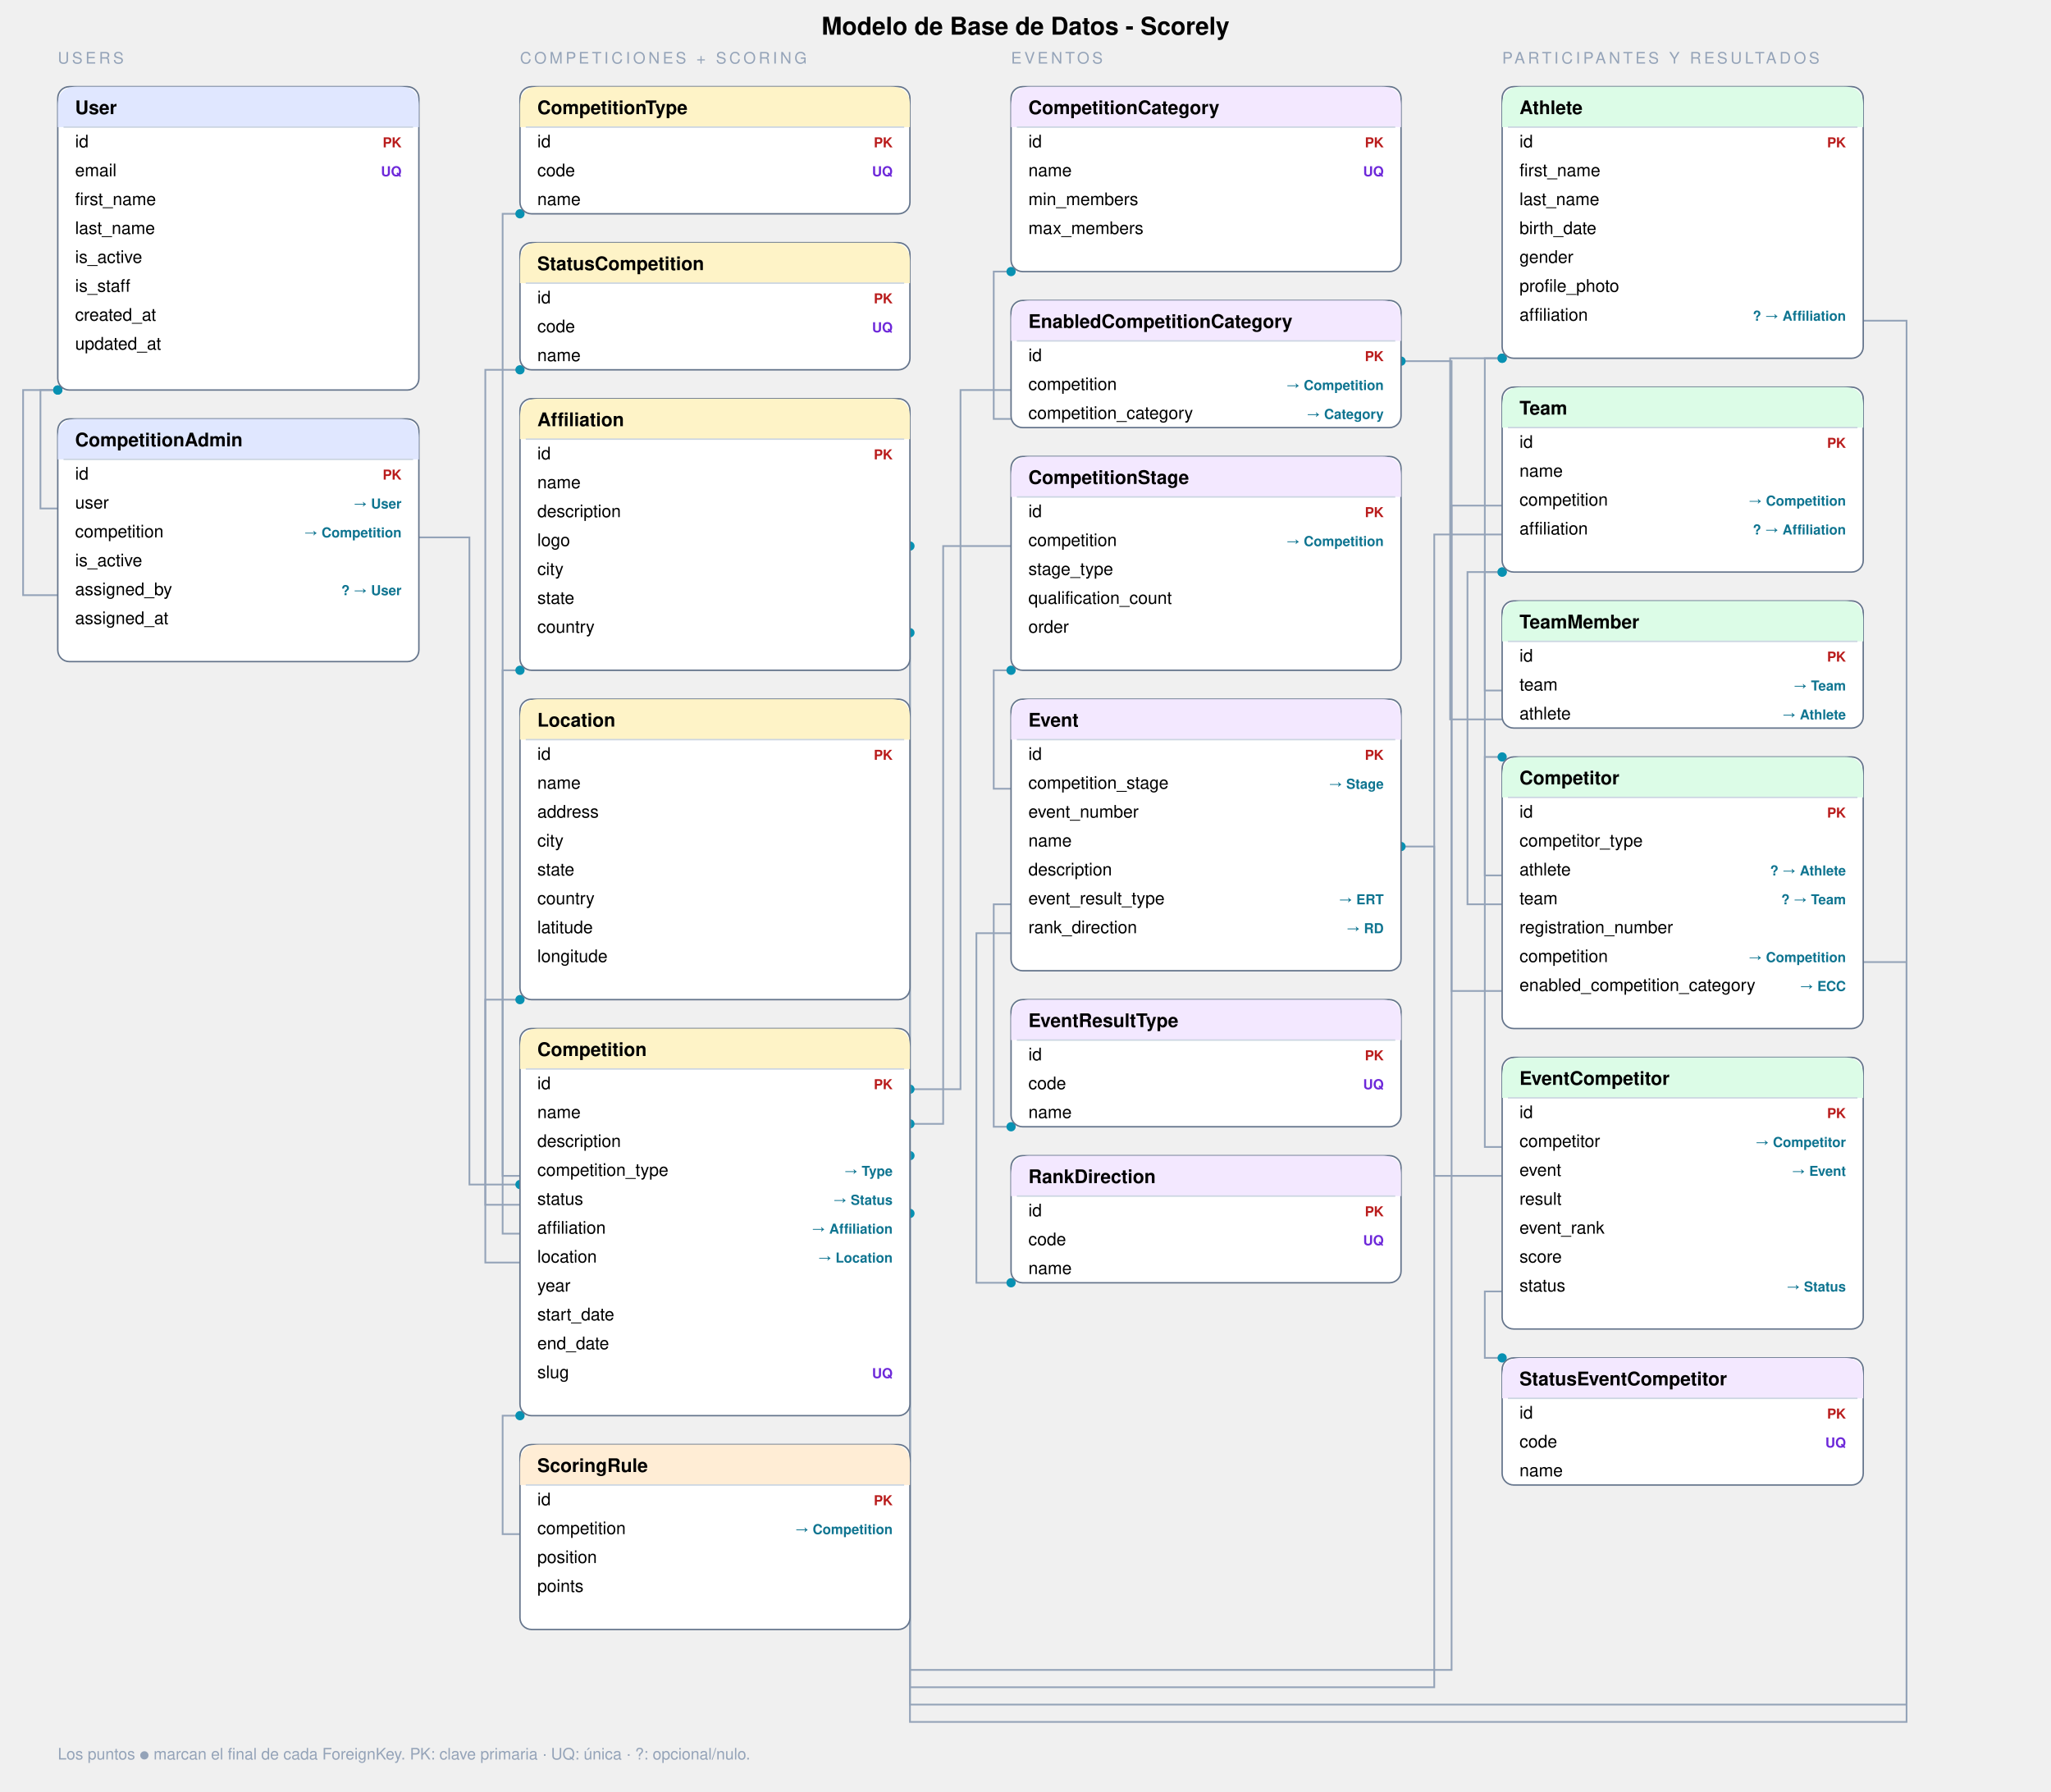
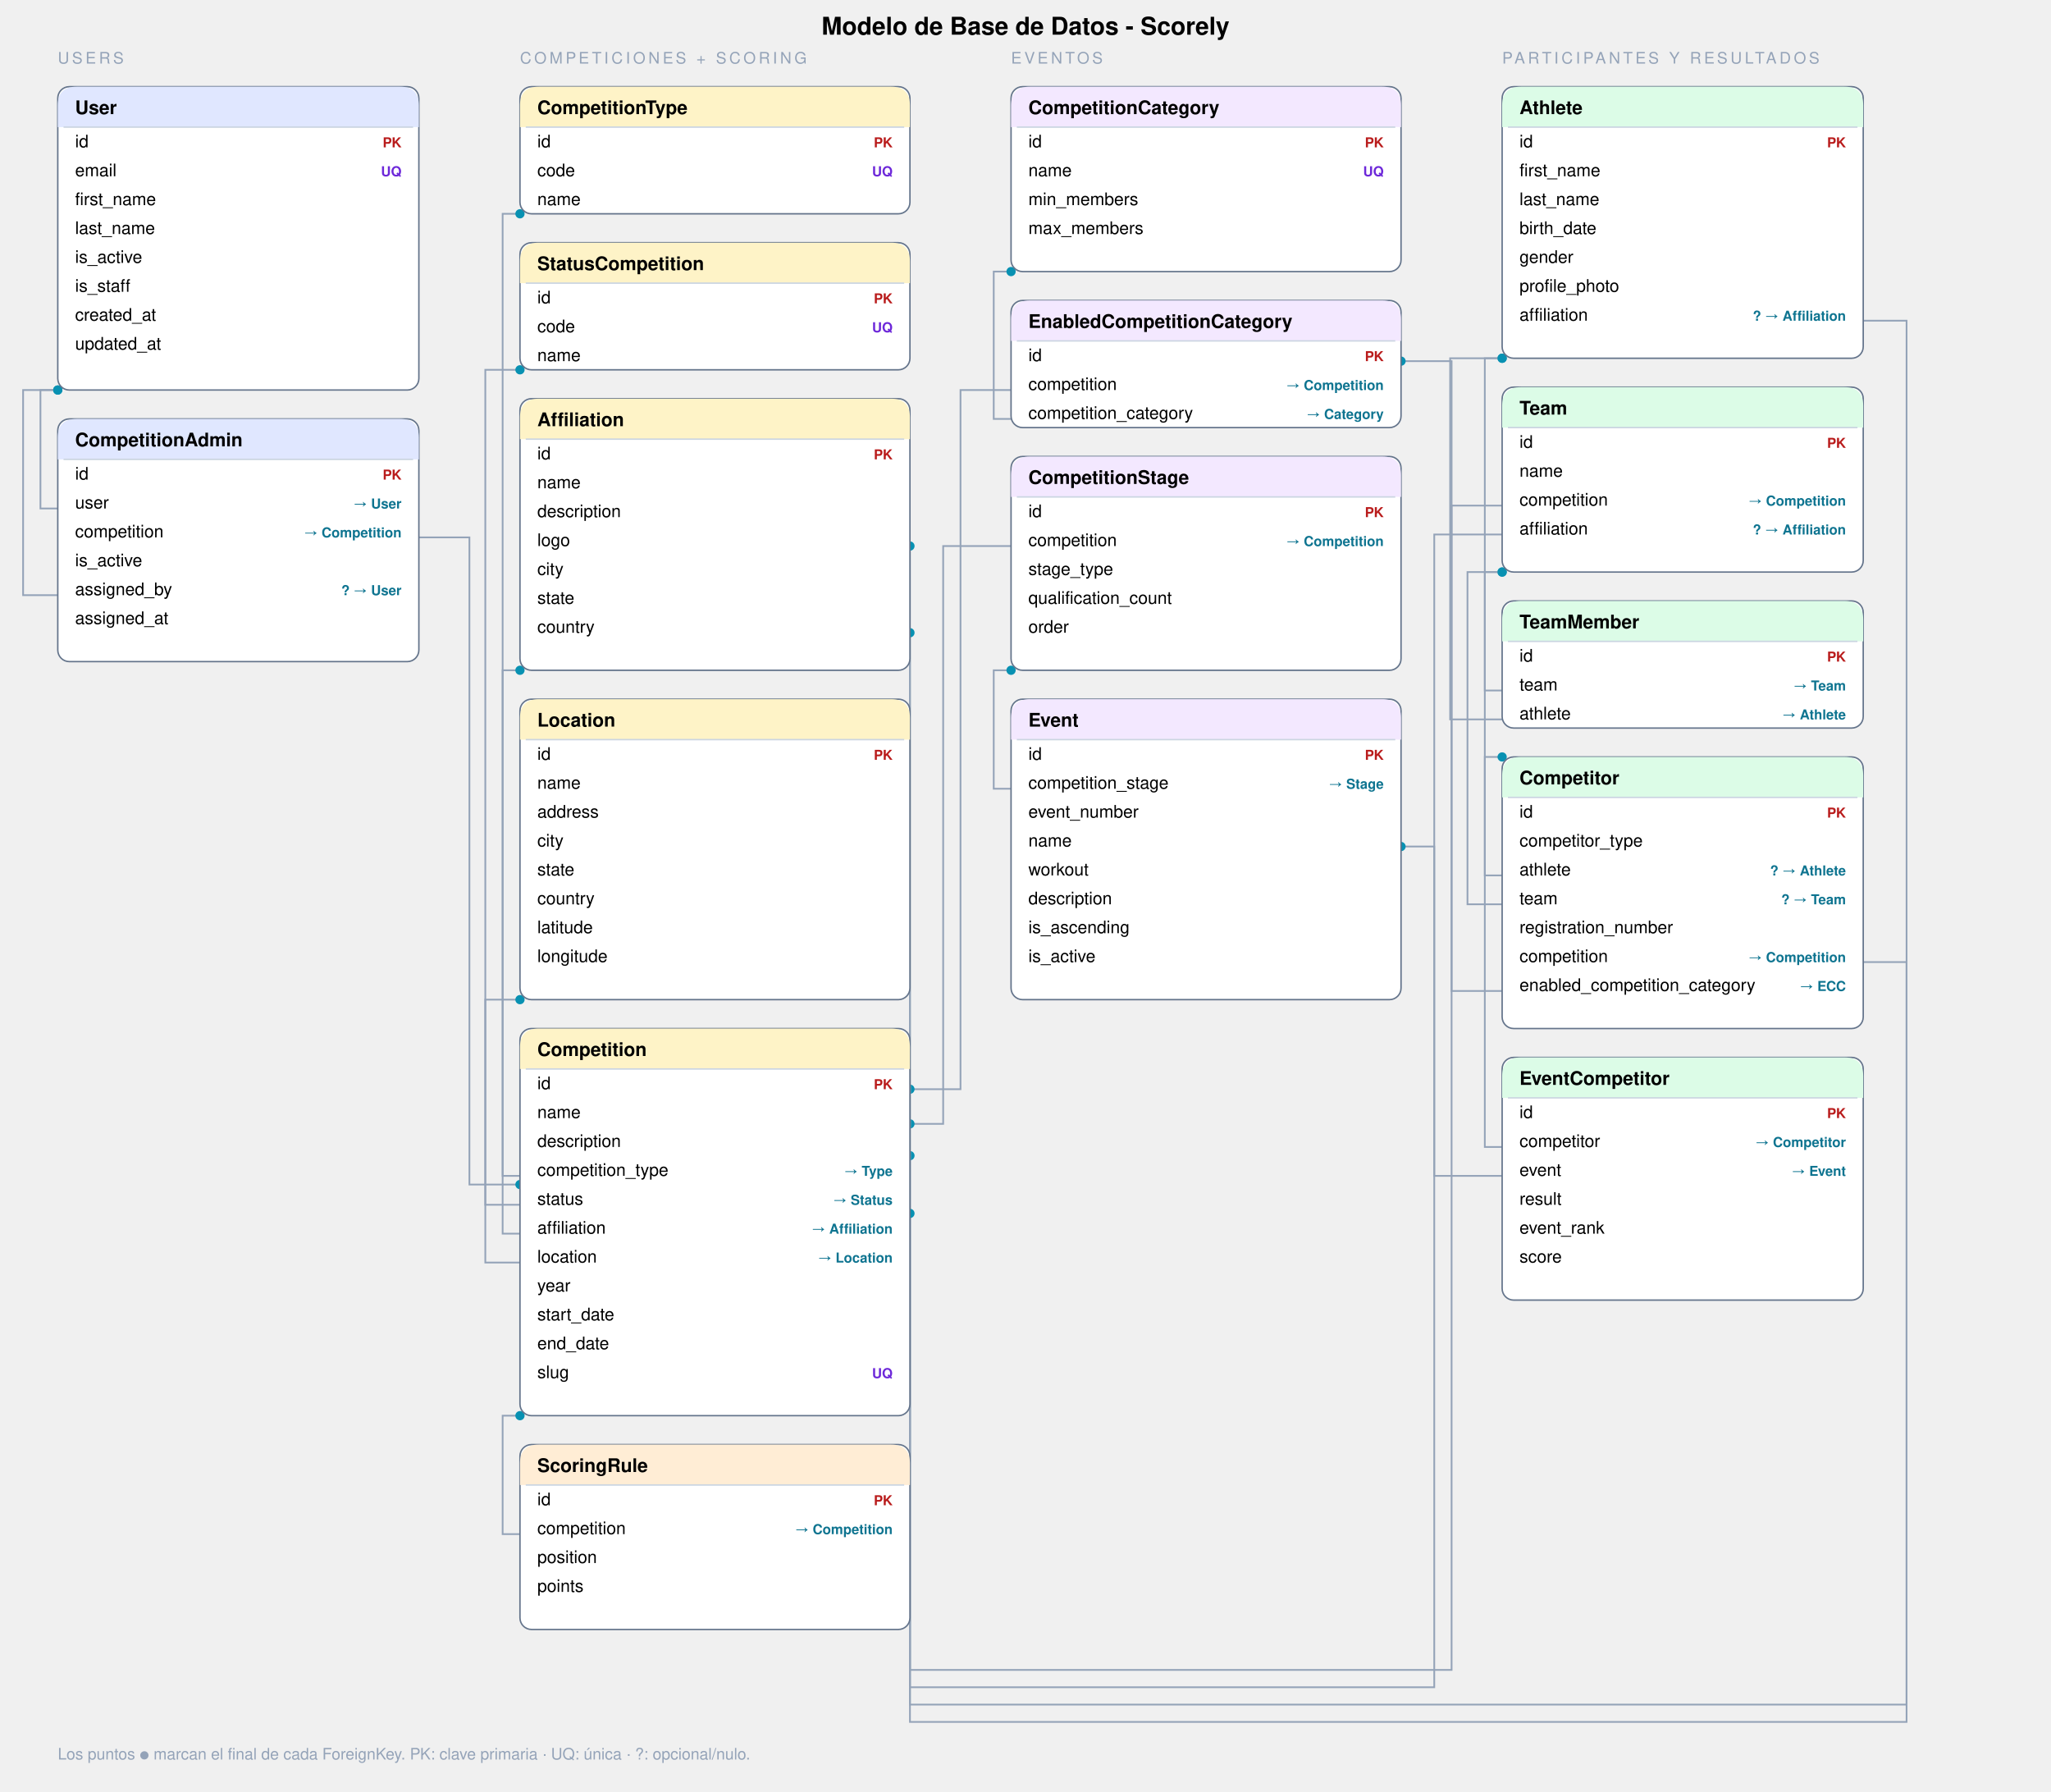
<svg xmlns="http://www.w3.org/2000/svg" width="100%" style="color:rgb(30, 41, 59)" viewBox="0 0 1420 1240">
  <style>
    text { font-family: -apple-system, system-ui, "Segoe UI", Helvetica, Arial, sans-serif; }
    .title { font-size: 17px; font-weight: 700; }
    .col-label { font-size: 11px; letter-spacing: 2px; fill: #94a3b8; }
    .hdr { font-size: 13px; font-weight: 700; }
    .field { font-size: 12px; }
    .badge { font-size: 9.5px; font-weight: 700; }
    .pk { fill: #b91c1c; }
    .uq { fill: #6d28d9; }
    .fk { fill: #0e7490; }
    .link { fill: none; stroke: #94a3b8; stroke-width: 1.2; }
    .dot { fill: #0891b2; }
    .legend { font-size: 11px; fill: #94a3b8; }
  </style>
  <text class="title" x="710" y="24" text-anchor="middle">Modelo de Base de Datos - Scorely</text>
  <text class="col-label" x="40" y="44">USERS</text>
  <text class="col-label" x="360" y="44">COMPETICIONES + SCORING</text>
  <text class="col-label" x="700" y="44">EVENTOS</text>
  <text class="col-label" x="1040" y="44">PARTICIPANTES Y RESULTADOS</text>
  <g>
    <path class="link" d="M40 352 L28 352 L28 270 L40 270" />
    <circle class="dot" cx="40" cy="270" r="3.2" />
    <path class="link" d="M290 372 L325 372 L325 820 L360 820" />
    <circle class="dot" cx="360" cy="820" r="3.2" />
    <path class="link" d="M40 412 L16 412 L16 270 L40 270" />
    <circle class="dot" cx="40" cy="270" r="3.2" />
    <path class="link" d="M360 814 L348 814 L348 148 L360 148" />
    <circle class="dot" cx="360" cy="148" r="3.2" />
    <path class="link" d="M360 834 L336 834 L336 256 L360 256" />
    <circle class="dot" cx="360" cy="256" r="3.2" />
    <path class="link" d="M360 854 L348 854 L348 464 L360 464" />
    <circle class="dot" cx="360" cy="464" r="3.2" />
    <path class="link" d="M360 874 L336 874 L336 692 L360 692" />
    <circle class="dot" cx="360" cy="692" r="3.2" />
    <path class="link" d="M360 1062 L348 1062 L348 980 L360 980" />
    <circle class="dot" cx="360" cy="980" r="3.2" />
    <path class="link" d="M700 270 L665 270 L665 754 L630 754" />
    <circle class="dot" cx="630" cy="754" r="3.2" />
    <path class="link" d="M700 290 L688 290 L688 188 L700 188" />
    <circle class="dot" cx="700" cy="188" r="3.2" />
    <path class="link" d="M700 378 L653 378 L653 778 L630 778" />
    <circle class="dot" cx="630" cy="778" r="3.2" />
    <path class="link" d="M700 546 L688 546 L688 464 L700 464" />
    <circle class="dot" cx="700" cy="464" r="3.2" />
-     <path class="link" d="M700 626 L688 626 L688 780 L700 780" />
-     <circle class="dot" cx="700" cy="780" r="3.2" />
-     <path class="link" d="M700 646 L676 646 L676 888 L700 888" />
-     <circle class="dot" cx="700" cy="888" r="3.2" />
    <path class="link" d="M1040 686 L1005 686 L1005 250 L970 250" />
    <circle class="dot" cx="970" cy="250" r="3.2" />
    <path class="link" d="M1040 814 L993 814 L993 586 L970 586" />
    <circle class="dot" cx="970" cy="586" r="3.2" />
    <path class="link" d="M1040 794 L1028 794 L1028 524 L1040 524" />
    <circle class="dot" cx="1040" cy="524" r="3.2" />
-     <path class="link" d="M1040 894 L1028 894 L1028 940 L1040 940" />
-     <circle class="dot" cx="1040" cy="940" r="3.2" />
    <path class="link" d="M1040 606 L1028 606 L1028 248 L1040 248" />
    <circle class="dot" cx="1040" cy="248" r="3.2" />
    <path class="link" d="M1040 626 L1016 626 L1016 396 L1040 396" />
    <circle class="dot" cx="1040" cy="396" r="3.2" />
    <path class="link" d="M1040 478 L1028 478 L1028 396 L1040 396" />
    <circle class="dot" cx="1040" cy="396" r="3.2" />
    <path class="link" d="M1040 498 L1004 498 L1004 248 L1040 248" />
    <circle class="dot" cx="1040" cy="248" r="3.2" />
    <path class="link" d="M1040 350 L1005 350 L1005 1156 L630 1156 L630 800" />
    <circle class="dot" cx="630" cy="800" r="3.2" />
    <path class="link" d="M1040 370 L993 370 L993 1168 L630 1168 L630 378" />
    <circle class="dot" cx="630" cy="378" r="3.2" />
    <path class="link" d="M1290 222 L1320 222 L1320 1180 L630 1180 L630 438" />
    <circle class="dot" cx="630" cy="438" r="3.2" />
    <path class="link" d="M1040 666 L1320 666 L1320 1192 L630 1192 L630 840" />
    <circle class="dot" cx="630" cy="840" r="3.2" />
  </g>
  <g>
    <rect x="40" y="60" width="250" height="210" rx="8" fill="#ffffff" stroke="#64748b" />
    <path d="M40 73 Q40 60 53 60 L277 60 Q290 60 290 73 L290 88 L40 88 Z" fill="#e0e7ff" />
    <line x1="44" y1="88" x2="286" y2="88" stroke="#cbd5e1" />
    <text class="hdr" x="52" y="79">User</text>
    <text class="field" x="52" y="102">id</text>
    <text class="badge pk" x="278" y="102" text-anchor="end">PK</text>
    <text class="field" x="52" y="122">email</text>
    <text class="badge uq" x="278" y="122" text-anchor="end">UQ</text>
    <text class="field" x="52" y="142">first_name</text>
    <text class="field" x="52" y="162">last_name</text>
    <text class="field" x="52" y="182">is_active</text>
    <text class="field" x="52" y="202">is_staff</text>
    <text class="field" x="52" y="222">created_at</text>
    <text class="field" x="52" y="242">updated_at</text>
    <rect x="40" y="290" width="250" height="168" rx="8" fill="#ffffff" stroke="#64748b" />
    <path d="M40 303 Q40 290 53 290 L277 290 Q290 290 290 303 L290 318 L40 318 Z" fill="#e0e7ff" />
    <line x1="44" y1="318" x2="286" y2="318" stroke="#cbd5e1" />
    <text class="hdr" x="52" y="309">CompetitionAdmin</text>
    <text class="field" x="52" y="332">id</text>
    <text class="badge pk" x="278" y="332" text-anchor="end">PK</text>
    <text class="field" x="52" y="352">user</text>
    <text class="badge fk" x="278" y="352" text-anchor="end">→ User</text>
    <text class="field" x="52" y="372">competition</text>
    <text class="badge fk" x="278" y="372" text-anchor="end">→ Competition</text>
    <text class="field" x="52" y="392">is_active</text>
    <text class="field" x="52" y="412">assigned_by</text>
    <text class="badge fk" x="278" y="412" text-anchor="end">? → User</text>
    <text class="field" x="52" y="432">assigned_at</text>
  </g>
  <g>
    <rect x="360" y="60" width="270" height="88" rx="8" fill="#ffffff" stroke="#64748b" />
    <path d="M360 73 Q360 60 373 60 L617 60 Q630 60 630 73 L630 88 L360 88 Z" fill="#fef3c7" />
    <line x1="364" y1="88" x2="626" y2="88" stroke="#cbd5e1" />
    <text class="hdr" x="372" y="79">CompetitionType</text>
    <text class="field" x="372" y="102">id</text>
    <text class="badge pk" x="618" y="102" text-anchor="end">PK</text>
    <text class="field" x="372" y="122">code</text>
    <text class="badge uq" x="618" y="122" text-anchor="end">UQ</text>
    <text class="field" x="372" y="142">name</text>
    <rect x="360" y="168" width="270" height="88" rx="8" fill="#ffffff" stroke="#64748b" />
    <path d="M360 181 Q360 168 373 168 L617 168 Q630 168 630 181 L630 196 L360 196 Z" fill="#fef3c7" />
    <line x1="364" y1="196" x2="626" y2="196" stroke="#cbd5e1" />
    <text class="hdr" x="372" y="187">StatusCompetition</text>
    <text class="field" x="372" y="210">id</text>
    <text class="badge pk" x="618" y="210" text-anchor="end">PK</text>
    <text class="field" x="372" y="230">code</text>
    <text class="badge uq" x="618" y="230" text-anchor="end">UQ</text>
    <text class="field" x="372" y="250">name</text>
    <rect x="360" y="276" width="270" height="188" rx="8" fill="#ffffff" stroke="#64748b" />
    <path d="M360 289 Q360 276 373 276 L617 276 Q630 276 630 289 L630 304 L360 304 Z" fill="#fef3c7" />
    <line x1="364" y1="304" x2="626" y2="304" stroke="#cbd5e1" />
    <text class="hdr" x="372" y="295">Affiliation</text>
    <text class="field" x="372" y="318">id</text>
    <text class="badge pk" x="618" y="318" text-anchor="end">PK</text>
    <text class="field" x="372" y="338">name</text>
    <text class="field" x="372" y="358">description</text>
    <text class="field" x="372" y="378">logo</text>
    <text class="field" x="372" y="398">city</text>
    <text class="field" x="372" y="418">state</text>
    <text class="field" x="372" y="438">country</text>
    <rect x="360" y="484" width="270" height="208" rx="8" fill="#ffffff" stroke="#64748b" />
    <path d="M360 497 Q360 484 373 484 L617 484 Q630 484 630 497 L630 512 L360 512 Z" fill="#fef3c7" />
    <line x1="364" y1="512" x2="626" y2="512" stroke="#cbd5e1" />
    <text class="hdr" x="372" y="503">Location</text>
    <text class="field" x="372" y="526">id</text>
    <text class="badge pk" x="618" y="526" text-anchor="end">PK</text>
    <text class="field" x="372" y="546">name</text>
    <text class="field" x="372" y="566">address</text>
    <text class="field" x="372" y="586">city</text>
    <text class="field" x="372" y="606">state</text>
    <text class="field" x="372" y="626">country</text>
    <text class="field" x="372" y="646">latitude</text>
    <text class="field" x="372" y="666">longitude</text>
    <rect x="360" y="712" width="270" height="268" rx="8" fill="#ffffff" stroke="#64748b" />
    <path d="M360 725 Q360 712 373 712 L617 712 Q630 712 630 725 L630 740 L360 740 Z" fill="#fef3c7" />
    <line x1="364" y1="740" x2="626" y2="740" stroke="#cbd5e1" />
    <text class="hdr" x="372" y="731">Competition</text>
    <text class="field" x="372" y="754">id</text>
    <text class="badge pk" x="618" y="754" text-anchor="end">PK</text>
    <text class="field" x="372" y="774">name</text>
    <text class="field" x="372" y="794">description</text>
    <text class="field" x="372" y="814">competition_type</text>
    <text class="badge fk" x="618" y="814" text-anchor="end">→ Type</text>
    <text class="field" x="372" y="834">status</text>
    <text class="badge fk" x="618" y="834" text-anchor="end">→ Status</text>
    <text class="field" x="372" y="854">affiliation</text>
    <text class="badge fk" x="618" y="854" text-anchor="end">→ Affiliation</text>
    <text class="field" x="372" y="874">location</text>
    <text class="badge fk" x="618" y="874" text-anchor="end">→ Location</text>
    <text class="field" x="372" y="894">year</text>
    <text class="field" x="372" y="914">start_date</text>
    <text class="field" x="372" y="934">end_date</text>
    <text class="field" x="372" y="954">slug</text>
    <text class="badge uq" x="618" y="954" text-anchor="end">UQ</text>
    <rect x="360" y="1000" width="270" height="128" rx="8" fill="#ffffff" stroke="#64748b" />
    <path d="M360 1013 Q360 1000 373 1000 L617 1000 Q630 1000 630 1013 L630 1028 L360 1028 Z" fill="#ffedd5" />
    <line x1="364" y1="1028" x2="626" y2="1028" stroke="#cbd5e1" />
    <text class="hdr" x="372" y="1019">ScoringRule</text>
    <text class="field" x="372" y="1042">id</text>
    <text class="badge pk" x="618" y="1042" text-anchor="end">PK</text>
    <text class="field" x="372" y="1062">competition</text>
    <text class="badge fk" x="618" y="1062" text-anchor="end">→ Competition</text>
    <text class="field" x="372" y="1082">position</text>
    <text class="field" x="372" y="1102">points</text>
  </g>
  <g>
    <rect x="700" y="60" width="270" height="128" rx="8" fill="#ffffff" stroke="#64748b" />
    <path d="M700 73 Q700 60 713 60 L957 60 Q970 60 970 73 L970 88 L700 88 Z" fill="#f3e8ff" />
    <line x1="704" y1="88" x2="966" y2="88" stroke="#cbd5e1" />
    <text class="hdr" x="712" y="79">CompetitionCategory</text>
    <text class="field" x="712" y="102">id</text>
    <text class="badge pk" x="958" y="102" text-anchor="end">PK</text>
    <text class="field" x="712" y="122">name</text>
    <text class="badge uq" x="958" y="122" text-anchor="end">UQ</text>
    <text class="field" x="712" y="142">min_members</text>
    <text class="field" x="712" y="162">max_members</text>
    <rect x="700" y="208" width="270" height="88" rx="8" fill="#ffffff" stroke="#64748b" />
    <path d="M700 221 Q700 208 713 208 L957 208 Q970 208 970 221 L970 236 L700 236 Z" fill="#f3e8ff" />
    <line x1="704" y1="236" x2="966" y2="236" stroke="#cbd5e1" />
    <text class="hdr" x="712" y="227">EnabledCompetitionCategory</text>
    <text class="field" x="712" y="250">id</text>
    <text class="badge pk" x="958" y="250" text-anchor="end">PK</text>
    <text class="field" x="712" y="270">competition</text>
    <text class="badge fk" x="958" y="270" text-anchor="end">→ Competition</text>
    <text class="field" x="712" y="290">competition_category</text>
    <text class="badge fk" x="958" y="290" text-anchor="end">→ Category</text>
    <rect x="700" y="316" width="270" height="148" rx="8" fill="#ffffff" stroke="#64748b" />
    <path d="M700 329 Q700 316 713 316 L957 316 Q970 316 970 329 L970 344 L700 344 Z" fill="#f3e8ff" />
    <line x1="704" y1="344" x2="966" y2="344" stroke="#cbd5e1" />
    <text class="hdr" x="712" y="335">CompetitionStage</text>
    <text class="field" x="712" y="358">id</text>
    <text class="badge pk" x="958" y="358" text-anchor="end">PK</text>
    <text class="field" x="712" y="378">competition</text>
    <text class="badge fk" x="958" y="378" text-anchor="end">→ Competition</text>
    <text class="field" x="712" y="398">stage_type</text>
    <text class="field" x="712" y="418">qualification_count</text>
    <text class="field" x="712" y="438">order</text>
-     <rect x="700" y="484" width="270" height="188" rx="8" fill="#ffffff" stroke="#64748b" />
+     <rect x="700" y="484" width="270" height="208" rx="8" fill="#ffffff" stroke="#64748b" />
    <path d="M700 497 Q700 484 713 484 L957 484 Q970 484 970 497 L970 512 L700 512 Z" fill="#f3e8ff" />
    <line x1="704" y1="512" x2="966" y2="512" stroke="#cbd5e1" />
    <text class="hdr" x="712" y="503">Event</text>
    <text class="field" x="712" y="526">id</text>
    <text class="badge pk" x="958" y="526" text-anchor="end">PK</text>
    <text class="field" x="712" y="546">competition_stage</text>
    <text class="badge fk" x="958" y="546" text-anchor="end">→ Stage</text>
    <text class="field" x="712" y="566">event_number</text>
    <text class="field" x="712" y="586">name</text>
-     <text class="field" x="712" y="606">description</text>
-     <text class="field" x="712" y="626">event_result_type</text>
-     <text class="badge fk" x="958" y="626" text-anchor="end">→ ERT</text>
-     <text class="field" x="712" y="646">rank_direction</text>
-     <text class="badge fk" x="958" y="646" text-anchor="end">→ RD</text>
-     <rect x="700" y="692" width="270" height="88" rx="8" fill="#ffffff" stroke="#64748b" />
-     <path d="M700 705 Q700 692 713 692 L957 692 Q970 692 970 705 L970 720 L700 720 Z" fill="#f3e8ff" />
-     <line x1="704" y1="720" x2="966" y2="720" stroke="#cbd5e1" />
-     <text class="hdr" x="712" y="711">EventResultType</text>
-     <text class="field" x="712" y="734">id</text>
-     <text class="badge pk" x="958" y="734" text-anchor="end">PK</text>
-     <text class="field" x="712" y="754">code</text>
-     <text class="badge uq" x="958" y="754" text-anchor="end">UQ</text>
-     <text class="field" x="712" y="774">name</text>
-     <rect x="700" y="800" width="270" height="88" rx="8" fill="#ffffff" stroke="#64748b" />
-     <path d="M700 813 Q700 800 713 800 L957 800 Q970 800 970 813 L970 828 L700 828 Z" fill="#f3e8ff" />
-     <line x1="704" y1="828" x2="966" y2="828" stroke="#cbd5e1" />
-     <text class="hdr" x="712" y="819">RankDirection</text>
-     <text class="field" x="712" y="842">id</text>
-     <text class="badge pk" x="958" y="842" text-anchor="end">PK</text>
-     <text class="field" x="712" y="862">code</text>
-     <text class="badge uq" x="958" y="862" text-anchor="end">UQ</text>
-     <text class="field" x="712" y="882">name</text>
+     <text class="field" x="712" y="606">workout</text>
+     <text class="field" x="712" y="626">description</text>
+     <text class="field" x="712" y="646">is_ascending</text>
+     <text class="field" x="712" y="666">is_active</text>
  </g>
  <g>
    <rect x="1040" y="60" width="250" height="188" rx="8" fill="#ffffff" stroke="#64748b" />
    <path d="M1040 73 Q1040 60 1053 60 L1277 60 Q1290 60 1290 73 L1290 88 L1040 88 Z" fill="#dcfce7" />
    <line x1="1044" y1="88" x2="1286" y2="88" stroke="#cbd5e1" />
    <text class="hdr" x="1052" y="79">Athlete</text>
    <text class="field" x="1052" y="102">id</text>
    <text class="badge pk" x="1278" y="102" text-anchor="end">PK</text>
    <text class="field" x="1052" y="122">first_name</text>
    <text class="field" x="1052" y="142">last_name</text>
    <text class="field" x="1052" y="162">birth_date</text>
    <text class="field" x="1052" y="182">gender</text>
    <text class="field" x="1052" y="202">profile_photo</text>
    <text class="field" x="1052" y="222">affiliation</text>
    <text class="badge fk" x="1278" y="222" text-anchor="end">? → Affiliation</text>
    <rect x="1040" y="268" width="250" height="128" rx="8" fill="#ffffff" stroke="#64748b" />
    <path d="M1040 281 Q1040 268 1053 268 L1277 268 Q1290 268 1290 281 L1290 296 L1040 296 Z" fill="#dcfce7" />
    <line x1="1044" y1="296" x2="1286" y2="296" stroke="#cbd5e1" />
    <text class="hdr" x="1052" y="287">Team</text>
    <text class="field" x="1052" y="310">id</text>
    <text class="badge pk" x="1278" y="310" text-anchor="end">PK</text>
    <text class="field" x="1052" y="330">name</text>
    <text class="field" x="1052" y="350">competition</text>
    <text class="badge fk" x="1278" y="350" text-anchor="end">→ Competition</text>
    <text class="field" x="1052" y="370">affiliation</text>
    <text class="badge fk" x="1278" y="370" text-anchor="end">? → Affiliation</text>
    <rect x="1040" y="416" width="250" height="88" rx="8" fill="#ffffff" stroke="#64748b" />
    <path d="M1040 429 Q1040 416 1053 416 L1277 416 Q1290 416 1290 429 L1290 444 L1040 444 Z" fill="#dcfce7" />
    <line x1="1044" y1="444" x2="1286" y2="444" stroke="#cbd5e1" />
    <text class="hdr" x="1052" y="435">TeamMember</text>
    <text class="field" x="1052" y="458">id</text>
    <text class="badge pk" x="1278" y="458" text-anchor="end">PK</text>
    <text class="field" x="1052" y="478">team</text>
    <text class="badge fk" x="1278" y="478" text-anchor="end">→ Team</text>
    <text class="field" x="1052" y="498">athlete</text>
    <text class="badge fk" x="1278" y="498" text-anchor="end">→ Athlete</text>
    <rect x="1040" y="524" width="250" height="188" rx="8" fill="#ffffff" stroke="#64748b" />
    <path d="M1040 537 Q1040 524 1053 524 L1277 524 Q1290 524 1290 537 L1290 552 L1040 552 Z" fill="#dcfce7" />
    <line x1="1044" y1="552" x2="1286" y2="552" stroke="#cbd5e1" />
    <text class="hdr" x="1052" y="543">Competitor</text>
    <text class="field" x="1052" y="566">id</text>
    <text class="badge pk" x="1278" y="566" text-anchor="end">PK</text>
    <text class="field" x="1052" y="586">competitor_type</text>
    <text class="field" x="1052" y="606">athlete</text>
    <text class="badge fk" x="1278" y="606" text-anchor="end">? → Athlete</text>
    <text class="field" x="1052" y="626">team</text>
    <text class="badge fk" x="1278" y="626" text-anchor="end">? → Team</text>
    <text class="field" x="1052" y="646">registration_number</text>
    <text class="field" x="1052" y="666">competition</text>
    <text class="badge fk" x="1278" y="666" text-anchor="end">→ Competition</text>
    <text class="field" x="1052" y="686">enabled_competition_category</text>
    <text class="badge fk" x="1278" y="686" text-anchor="end">→ ECC</text>
-     <rect x="1040" y="732" width="250" height="188" rx="8" fill="#ffffff" stroke="#64748b" />
+     <rect x="1040" y="732" width="250" height="168" rx="8" fill="#ffffff" stroke="#64748b" />
    <path d="M1040 745 Q1040 732 1053 732 L1277 732 Q1290 732 1290 745 L1290 760 L1040 760 Z" fill="#dcfce7" />
    <line x1="1044" y1="760" x2="1286" y2="760" stroke="#cbd5e1" />
    <text class="hdr" x="1052" y="751">EventCompetitor</text>
    <text class="field" x="1052" y="774">id</text>
    <text class="badge pk" x="1278" y="774" text-anchor="end">PK</text>
    <text class="field" x="1052" y="794">competitor</text>
    <text class="badge fk" x="1278" y="794" text-anchor="end">→ Competitor</text>
    <text class="field" x="1052" y="814">event</text>
    <text class="badge fk" x="1278" y="814" text-anchor="end">→ Event</text>
    <text class="field" x="1052" y="834">result</text>
    <text class="field" x="1052" y="854">event_rank</text>
    <text class="field" x="1052" y="874">score</text>
-     <text class="field" x="1052" y="894">status</text>
-     <text class="badge fk" x="1278" y="894" text-anchor="end">→ Status</text>
-     <rect x="1040" y="940" width="250" height="88" rx="8" fill="#ffffff" stroke="#64748b" />
-     <path d="M1040 953 Q1040 940 1053 940 L1277 940 Q1290 940 1290 953 L1290 968 L1040 968 Z" fill="#f3e8ff" />
-     <line x1="1044" y1="968" x2="1286" y2="968" stroke="#cbd5e1" />
-     <text class="hdr" x="1052" y="959">StatusEventCompetitor</text>
-     <text class="field" x="1052" y="982">id</text>
-     <text class="badge pk" x="1278" y="982" text-anchor="end">PK</text>
-     <text class="field" x="1052" y="1002">code</text>
-     <text class="badge uq" x="1278" y="1002" text-anchor="end">UQ</text>
-     <text class="field" x="1052" y="1022">name</text>
  </g>
  <text class="legend" x="40" y="1218">Los puntos ● marcan el final de cada ForeignKey. PK: clave primaria · UQ: única · ?: opcional/nulo.</text>
</svg>
